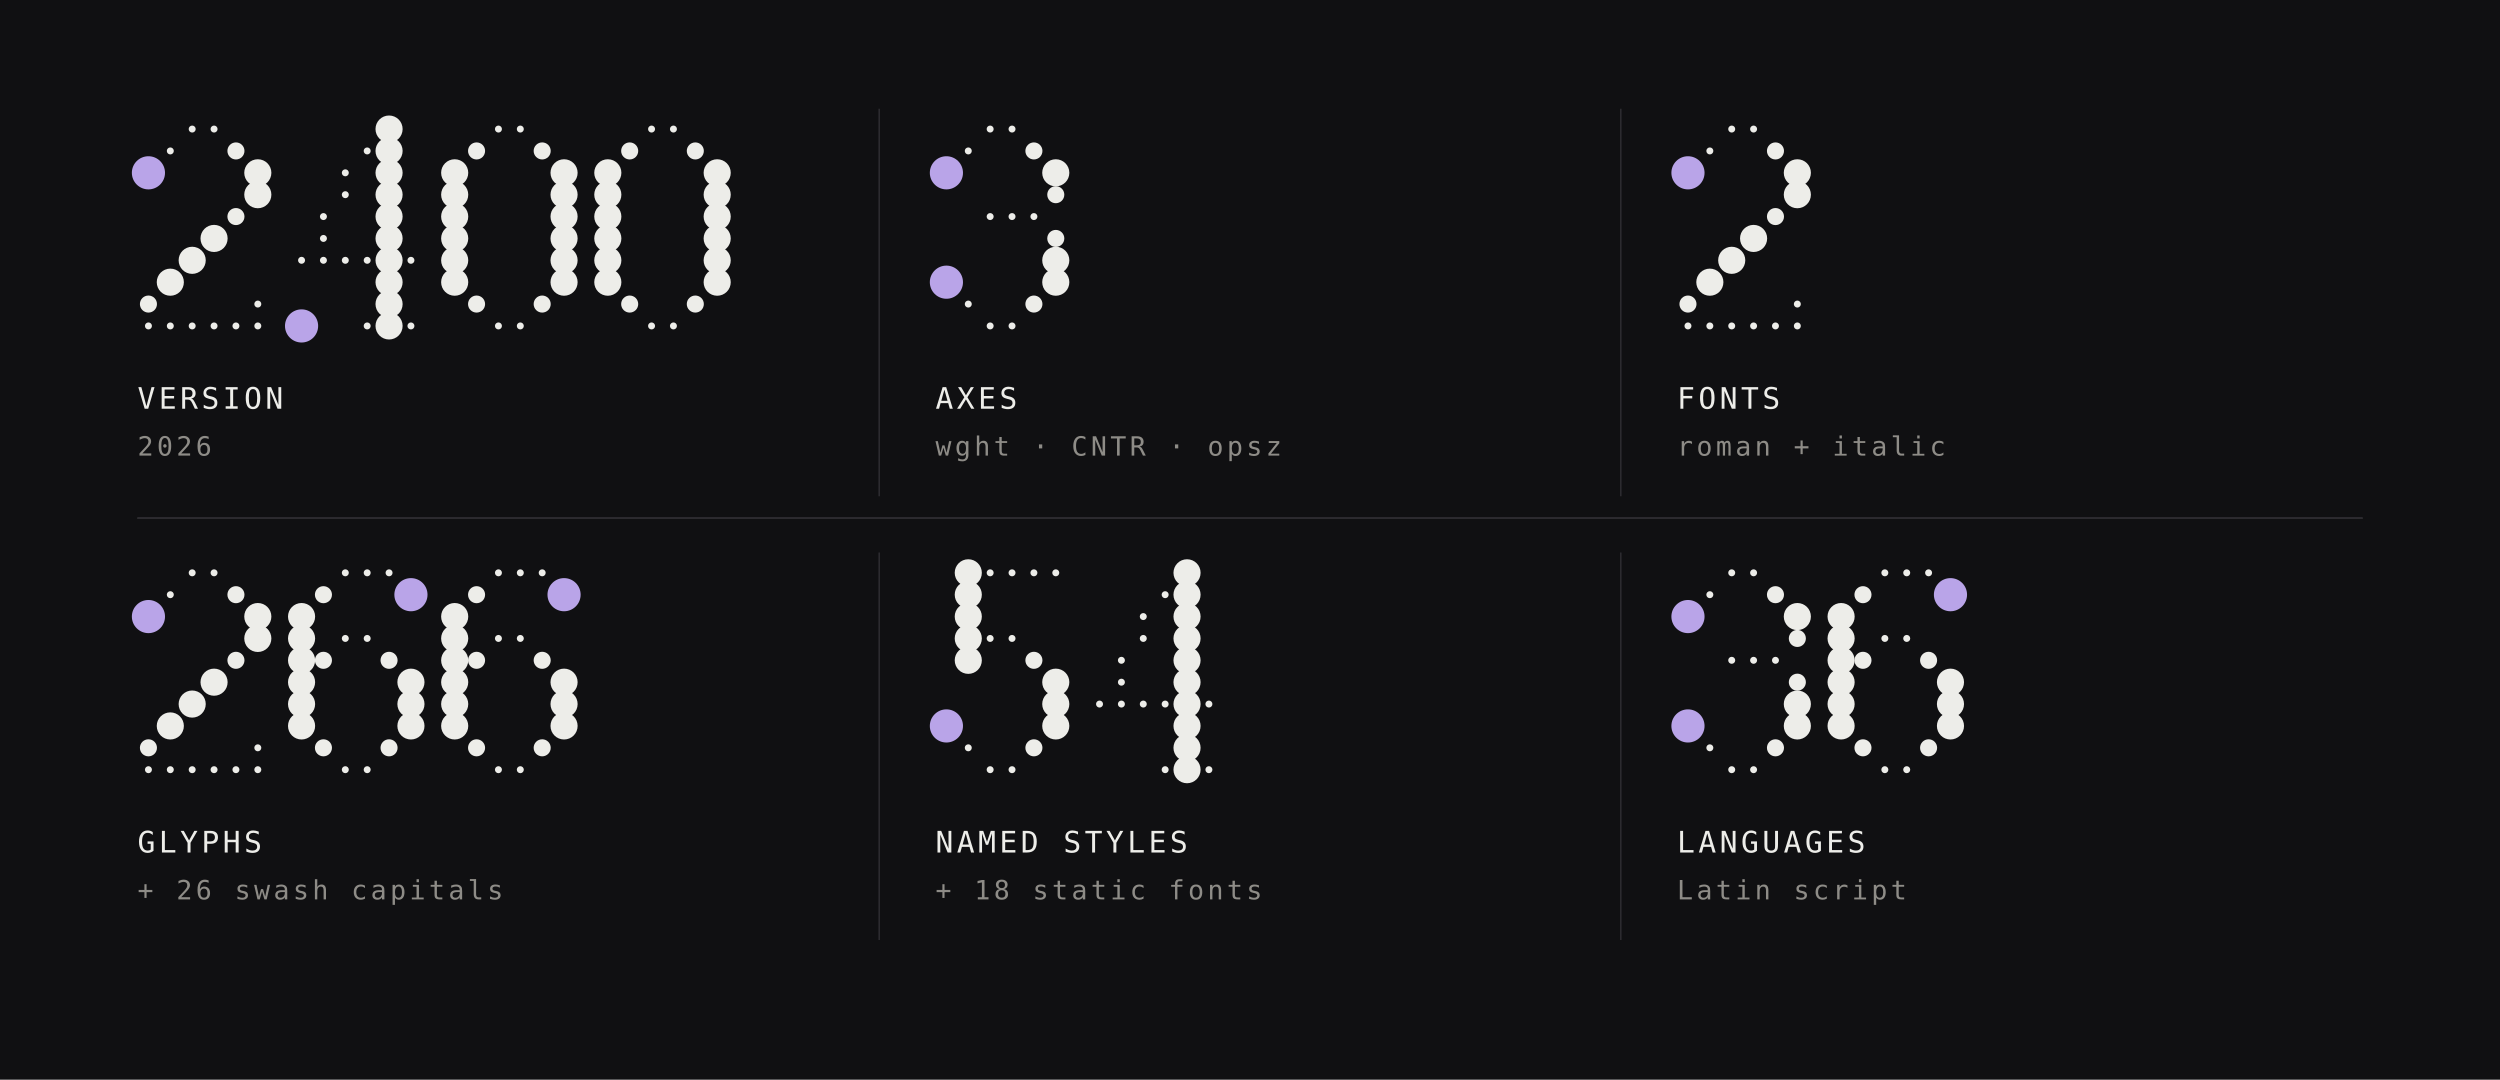
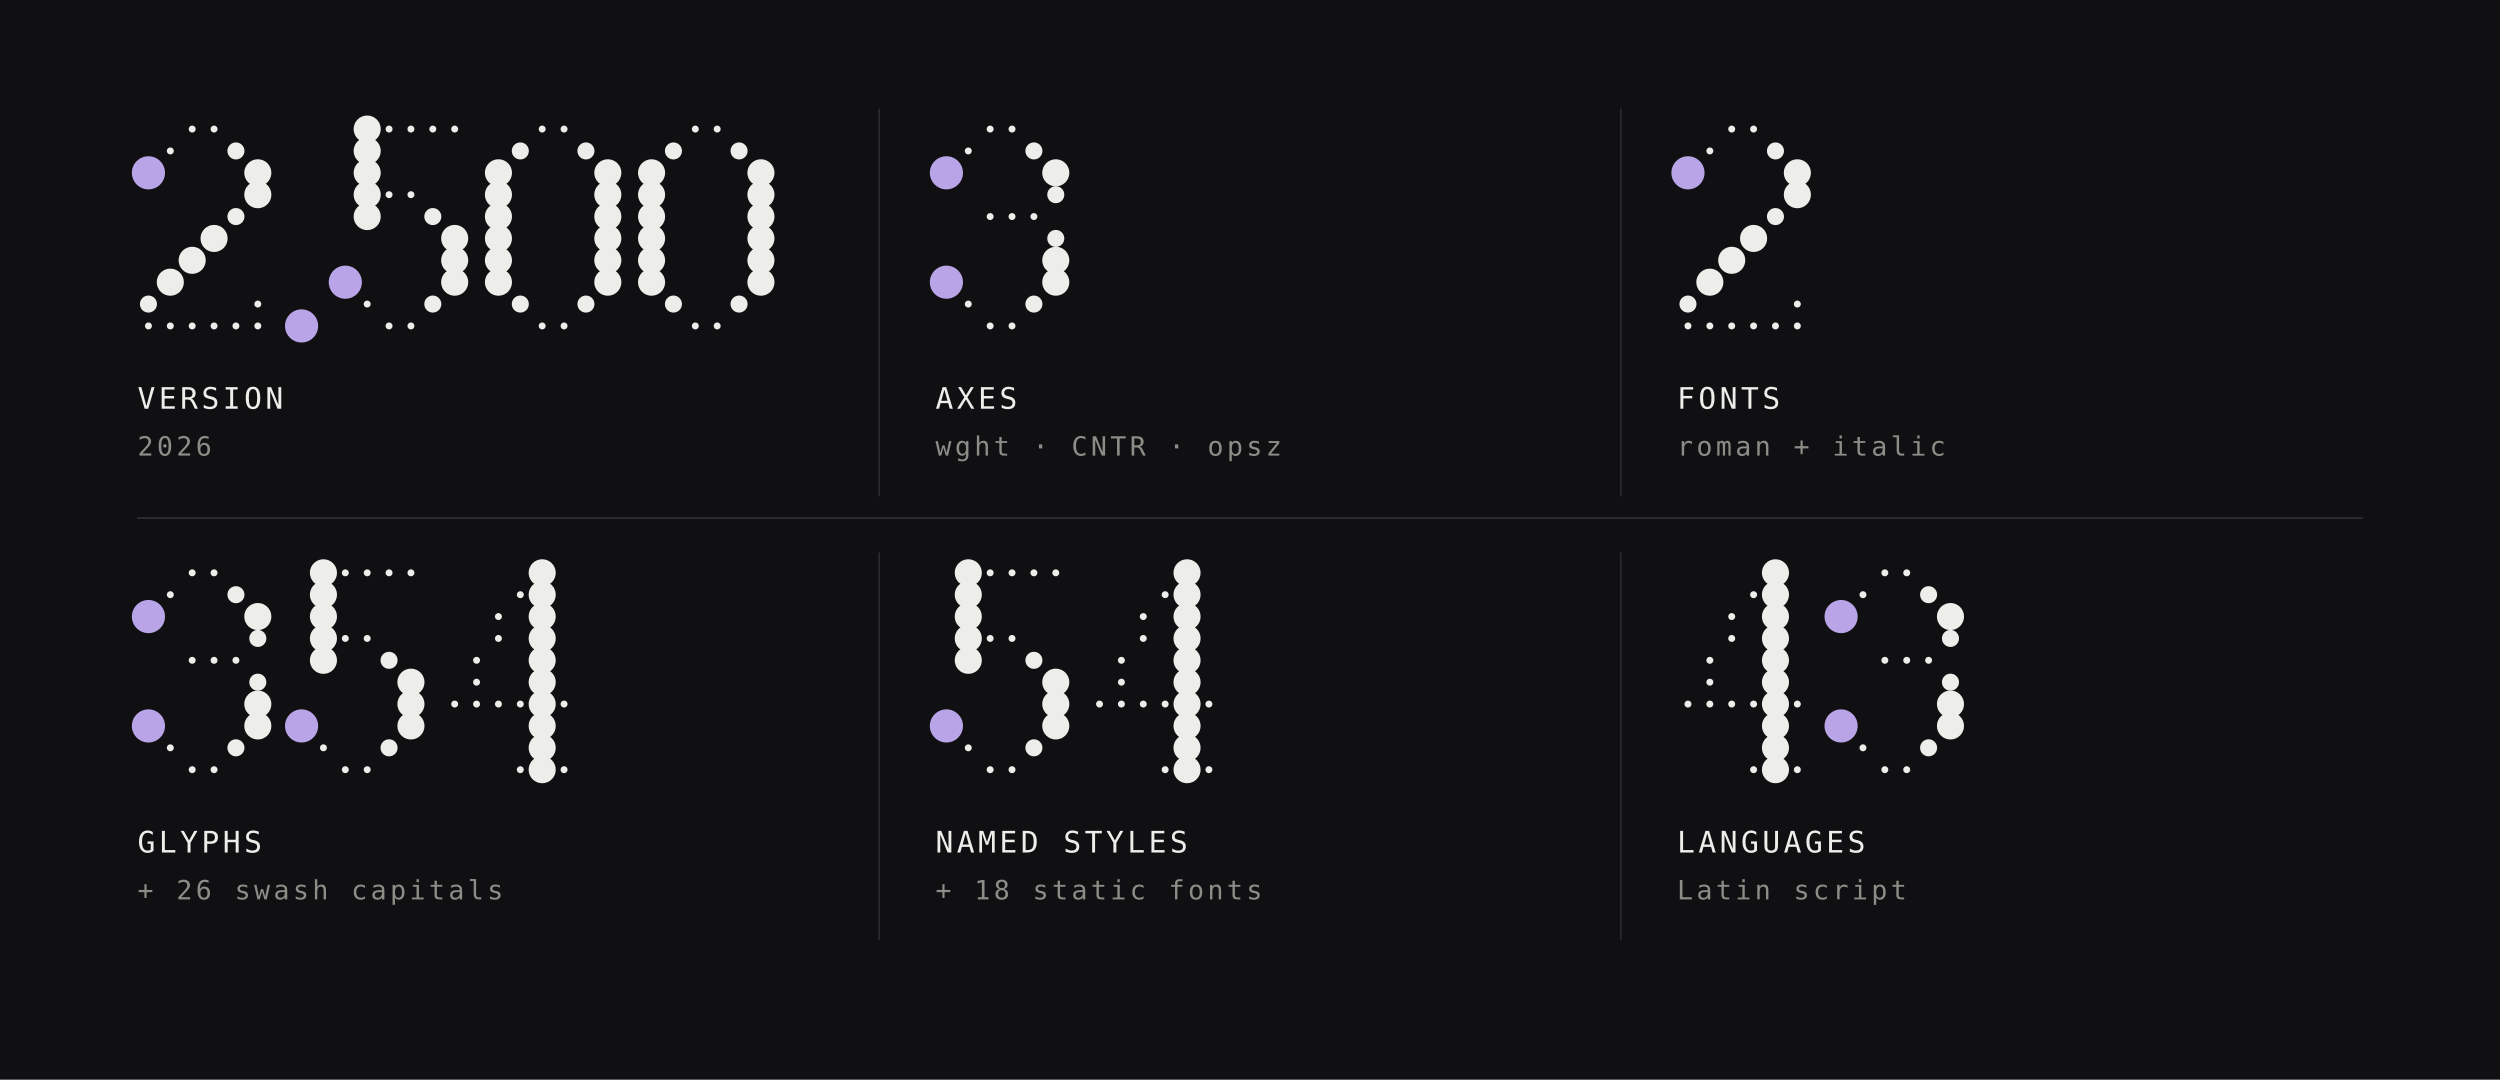
<svg xmlns="http://www.w3.org/2000/svg" viewBox="0 0 1600 691" width="1600" height="691" role="img">
  <rect width="1600" height="691" fill="#101012" />
  <line x1="562.7" y1="69.6" x2="562.7" y2="317.6" stroke="#2C2B2F" stroke-width="1" />
  <line x1="1037.3" y1="69.6" x2="1037.3" y2="317.6" stroke="#2C2B2F" stroke-width="1" />
  <line x1="88.0" y1="331.6" x2="1512.0" y2="331.6" stroke="#2C2B2F" stroke-width="1" />
  <line x1="562.7" y1="353.6" x2="562.7" y2="601.6" stroke="#2C2B2F" stroke-width="1" />
  <line x1="88.0" y1="331.6" x2="1512.0" y2="331.6" stroke="#2C2B2F" stroke-width="1" />
  <line x1="1037.3" y1="353.6" x2="1037.3" y2="601.6" stroke="#2C2B2F" stroke-width="1" />
  <line x1="88.0" y1="331.6" x2="1512.0" y2="331.6" stroke="#2C2B2F" stroke-width="1" />
  <g fill="#EDEDE9">
    <circle cx="123.0" cy="82.6" r="2.24" />
    <circle cx="137.0" cy="82.6" r="2.24" />
    <circle cx="109.0" cy="96.6" r="2.24" />
    <circle cx="151.0" cy="96.6" r="5.46" />
    <circle cx="165.0" cy="110.6" r="8.68" />
    <circle cx="165.0" cy="124.6" r="8.68" />
    <circle cx="151.0" cy="138.6" r="5.46" />
    <circle cx="137.0" cy="152.6" r="8.68" />
    <circle cx="123.0" cy="166.6" r="8.68" />
    <circle cx="109.0" cy="180.6" r="8.68" />
    <circle cx="95.0" cy="194.6" r="5.46" />
    <circle cx="165.0" cy="194.6" r="2.24" />
    <circle cx="95.0" cy="208.6" r="2.24" />
    <circle cx="109.0" cy="208.6" r="2.24" />
    <circle cx="123.0" cy="208.6" r="2.24" />
    <circle cx="137.0" cy="208.6" r="2.24" />
    <circle cx="151.0" cy="208.6" r="2.24" />
    <circle cx="165.0" cy="208.6" r="2.24" />
-     <circle cx="249.0" cy="82.6" r="8.68" />
-     <circle cx="235.0" cy="96.6" r="2.24" />
-     <circle cx="249.0" cy="96.6" r="8.68" />
-     <circle cx="221.0" cy="110.6" r="2.24" />
-     <circle cx="249.0" cy="110.6" r="8.68" />
-     <circle cx="221.0" cy="124.6" r="2.24" />
-     <circle cx="249.0" cy="124.6" r="8.68" />
-     <circle cx="207.0" cy="138.6" r="2.24" />
-     <circle cx="249.0" cy="138.6" r="8.68" />
-     <circle cx="207.0" cy="152.6" r="2.24" />
-     <circle cx="249.0" cy="152.6" r="8.68" />
-     <circle cx="193.0" cy="166.6" r="2.24" />
-     <circle cx="207.0" cy="166.6" r="2.24" />
-     <circle cx="221.0" cy="166.6" r="2.24" />
-     <circle cx="235.0" cy="166.6" r="2.24" />
-     <circle cx="249.0" cy="166.6" r="8.68" />
-     <circle cx="263.0" cy="166.6" r="2.24" />
-     <circle cx="249.0" cy="180.6" r="8.68" />
-     <circle cx="249.0" cy="194.6" r="8.68" />
-     <circle cx="235.0" cy="208.6" r="2.24" />
-     <circle cx="249.0" cy="208.6" r="8.68" />
+     <circle cx="235.0" cy="82.6" r="8.68" />
+     <circle cx="249.0" cy="82.6" r="2.24" />
+     <circle cx="263.0" cy="82.6" r="2.24" />
+     <circle cx="277.0" cy="82.6" r="2.24" />
+     <circle cx="291.0" cy="82.6" r="2.24" />
+     <circle cx="235.0" cy="96.6" r="8.68" />
+     <circle cx="235.0" cy="110.6" r="8.68" />
+     <circle cx="235.0" cy="124.6" r="8.68" />
+     <circle cx="249.0" cy="124.6" r="2.24" />
+     <circle cx="263.0" cy="124.6" r="2.24" />
+     <circle cx="235.0" cy="138.6" r="8.68" />
+     <circle cx="277.0" cy="138.6" r="5.46" />
+     <circle cx="291.0" cy="152.6" r="8.68" />
+     <circle cx="291.0" cy="166.6" r="8.68" />
+     <circle cx="291.0" cy="180.6" r="8.68" />
+     <circle cx="235.0" cy="194.6" r="2.24" />
+     <circle cx="277.0" cy="194.6" r="5.46" />
+     <circle cx="249.0" cy="208.6" r="2.24" />
    <circle cx="263.0" cy="208.6" r="2.24" />
-     <circle cx="319.0" cy="82.6" r="2.24" />
-     <circle cx="333.0" cy="82.6" r="2.24" />
-     <circle cx="305.0" cy="96.6" r="5.46" />
-     <circle cx="347.0" cy="96.6" r="5.46" />
-     <circle cx="291.0" cy="110.6" r="8.68" />
-     <circle cx="361.0" cy="110.6" r="8.68" />
-     <circle cx="291.0" cy="124.6" r="8.68" />
-     <circle cx="361.0" cy="124.6" r="8.68" />
-     <circle cx="291.0" cy="138.6" r="8.68" />
-     <circle cx="361.0" cy="138.6" r="8.68" />
-     <circle cx="291.0" cy="152.6" r="8.68" />
-     <circle cx="361.0" cy="152.6" r="8.68" />
-     <circle cx="291.0" cy="166.6" r="8.68" />
-     <circle cx="361.0" cy="166.6" r="8.68" />
-     <circle cx="291.0" cy="180.6" r="8.68" />
-     <circle cx="361.0" cy="180.6" r="8.68" />
-     <circle cx="305.0" cy="194.6" r="5.46" />
-     <circle cx="347.0" cy="194.6" r="5.46" />
-     <circle cx="319.0" cy="208.6" r="2.24" />
-     <circle cx="333.0" cy="208.6" r="2.24" />
-     <circle cx="417.0" cy="82.6" r="2.24" />
-     <circle cx="431.0" cy="82.6" r="2.24" />
-     <circle cx="403.0" cy="96.6" r="5.46" />
-     <circle cx="445.0" cy="96.6" r="5.46" />
+     <circle cx="347.0" cy="82.6" r="2.24" />
+     <circle cx="361.0" cy="82.6" r="2.24" />
+     <circle cx="333.0" cy="96.6" r="5.46" />
+     <circle cx="375.0" cy="96.6" r="5.46" />
+     <circle cx="319.0" cy="110.6" r="8.68" />
    <circle cx="389.0" cy="110.6" r="8.68" />
-     <circle cx="459.0" cy="110.6" r="8.68" />
+     <circle cx="319.0" cy="124.6" r="8.68" />
    <circle cx="389.0" cy="124.6" r="8.68" />
-     <circle cx="459.0" cy="124.6" r="8.68" />
+     <circle cx="319.0" cy="138.6" r="8.68" />
    <circle cx="389.0" cy="138.6" r="8.68" />
-     <circle cx="459.0" cy="138.6" r="8.68" />
+     <circle cx="319.0" cy="152.6" r="8.68" />
    <circle cx="389.0" cy="152.6" r="8.68" />
-     <circle cx="459.0" cy="152.6" r="8.68" />
+     <circle cx="319.0" cy="166.6" r="8.68" />
    <circle cx="389.0" cy="166.6" r="8.68" />
-     <circle cx="459.0" cy="166.6" r="8.68" />
+     <circle cx="319.0" cy="180.6" r="8.68" />
    <circle cx="389.0" cy="180.6" r="8.68" />
-     <circle cx="459.0" cy="180.6" r="8.68" />
-     <circle cx="403.0" cy="194.6" r="5.46" />
-     <circle cx="445.0" cy="194.6" r="5.46" />
-     <circle cx="417.0" cy="208.6" r="2.24" />
-     <circle cx="431.0" cy="208.6" r="2.24" />
+     <circle cx="333.0" cy="194.6" r="5.46" />
+     <circle cx="375.0" cy="194.6" r="5.46" />
+     <circle cx="347.0" cy="208.6" r="2.24" />
+     <circle cx="361.0" cy="208.6" r="2.24" />
+     <circle cx="445.0" cy="82.6" r="2.24" />
+     <circle cx="459.0" cy="82.6" r="2.24" />
+     <circle cx="431.0" cy="96.6" r="5.46" />
+     <circle cx="473.0" cy="96.6" r="5.46" />
+     <circle cx="417.0" cy="110.6" r="8.68" />
+     <circle cx="487.0" cy="110.6" r="8.68" />
+     <circle cx="417.0" cy="124.6" r="8.68" />
+     <circle cx="487.0" cy="124.6" r="8.68" />
+     <circle cx="417.0" cy="138.6" r="8.68" />
+     <circle cx="487.0" cy="138.6" r="8.68" />
+     <circle cx="417.0" cy="152.6" r="8.68" />
+     <circle cx="487.0" cy="152.6" r="8.68" />
+     <circle cx="417.0" cy="166.6" r="8.68" />
+     <circle cx="487.0" cy="166.6" r="8.68" />
+     <circle cx="417.0" cy="180.6" r="8.68" />
+     <circle cx="487.0" cy="180.6" r="8.68" />
+     <circle cx="431.0" cy="194.6" r="5.46" />
+     <circle cx="473.0" cy="194.6" r="5.46" />
+     <circle cx="445.0" cy="208.6" r="2.24" />
+     <circle cx="459.0" cy="208.6" r="2.24" />
    <circle cx="633.7" cy="82.6" r="2.24" />
    <circle cx="647.7" cy="82.6" r="2.24" />
    <circle cx="619.7" cy="96.6" r="2.24" />
    <circle cx="661.7" cy="96.6" r="5.46" />
    <circle cx="675.7" cy="110.6" r="8.68" />
    <circle cx="675.7" cy="124.6" r="5.46" />
    <circle cx="633.7" cy="138.6" r="2.24" />
    <circle cx="647.7" cy="138.6" r="2.24" />
    <circle cx="661.7" cy="138.6" r="2.24" />
    <circle cx="675.7" cy="152.6" r="5.46" />
    <circle cx="675.7" cy="166.6" r="8.68" />
    <circle cx="675.7" cy="180.6" r="8.68" />
    <circle cx="619.7" cy="194.6" r="2.24" />
    <circle cx="661.7" cy="194.6" r="5.46" />
    <circle cx="633.7" cy="208.6" r="2.24" />
    <circle cx="647.7" cy="208.6" r="2.24" />
    <circle cx="1108.3" cy="82.6" r="2.24" />
    <circle cx="1122.3" cy="82.6" r="2.24" />
    <circle cx="1094.3" cy="96.6" r="2.24" />
    <circle cx="1136.3" cy="96.6" r="5.46" />
    <circle cx="1150.3" cy="110.6" r="8.68" />
    <circle cx="1150.3" cy="124.6" r="8.68" />
    <circle cx="1136.3" cy="138.6" r="5.46" />
    <circle cx="1122.3" cy="152.6" r="8.68" />
    <circle cx="1108.3" cy="166.6" r="8.68" />
    <circle cx="1094.3" cy="180.6" r="8.68" />
    <circle cx="1080.3" cy="194.6" r="5.46" />
    <circle cx="1150.3" cy="194.6" r="2.24" />
    <circle cx="1080.3" cy="208.6" r="2.24" />
    <circle cx="1094.3" cy="208.6" r="2.24" />
    <circle cx="1108.3" cy="208.6" r="2.24" />
    <circle cx="1122.3" cy="208.6" r="2.24" />
    <circle cx="1136.3" cy="208.6" r="2.24" />
    <circle cx="1150.3" cy="208.6" r="2.24" />
    <circle cx="123.0" cy="366.6" r="2.24" />
    <circle cx="137.0" cy="366.6" r="2.24" />
    <circle cx="109.0" cy="380.6" r="2.24" />
    <circle cx="151.0" cy="380.6" r="5.46" />
    <circle cx="165.0" cy="394.6" r="8.68" />
-     <circle cx="165.0" cy="408.6" r="8.68" />
-     <circle cx="151.0" cy="422.6" r="5.46" />
-     <circle cx="137.0" cy="436.6" r="8.68" />
-     <circle cx="123.0" cy="450.6" r="8.68" />
-     <circle cx="109.0" cy="464.6" r="8.68" />
-     <circle cx="95.0" cy="478.6" r="5.46" />
-     <circle cx="165.0" cy="478.6" r="2.24" />
-     <circle cx="95.0" cy="492.6" r="2.24" />
-     <circle cx="109.0" cy="492.6" r="2.24" />
+     <circle cx="165.0" cy="408.6" r="5.46" />
+     <circle cx="123.0" cy="422.6" r="2.24" />
+     <circle cx="137.0" cy="422.6" r="2.24" />
+     <circle cx="151.0" cy="422.6" r="2.24" />
+     <circle cx="165.0" cy="436.6" r="5.46" />
+     <circle cx="165.0" cy="450.6" r="8.68" />
+     <circle cx="165.0" cy="464.6" r="8.68" />
+     <circle cx="109.0" cy="478.6" r="2.24" />
+     <circle cx="151.0" cy="478.6" r="5.46" />
    <circle cx="123.0" cy="492.6" r="2.24" />
    <circle cx="137.0" cy="492.6" r="2.24" />
-     <circle cx="151.0" cy="492.6" r="2.24" />
-     <circle cx="165.0" cy="492.6" r="2.24" />
+     <circle cx="207.0" cy="366.6" r="8.68" />
    <circle cx="221.0" cy="366.6" r="2.24" />
    <circle cx="235.0" cy="366.6" r="2.24" />
    <circle cx="249.0" cy="366.6" r="2.24" />
-     <circle cx="207.0" cy="380.6" r="5.46" />
-     <circle cx="193.0" cy="394.6" r="8.68" />
-     <circle cx="193.0" cy="408.6" r="8.68" />
+     <circle cx="263.0" cy="366.6" r="2.24" />
+     <circle cx="207.0" cy="380.6" r="8.68" />
+     <circle cx="207.0" cy="394.6" r="8.68" />
+     <circle cx="207.0" cy="408.6" r="8.68" />
    <circle cx="221.0" cy="408.6" r="2.24" />
    <circle cx="235.0" cy="408.6" r="2.24" />
-     <circle cx="193.0" cy="422.6" r="8.68" />
-     <circle cx="207.0" cy="422.6" r="5.46" />
+     <circle cx="207.0" cy="422.6" r="8.68" />
    <circle cx="249.0" cy="422.6" r="5.46" />
-     <circle cx="193.0" cy="436.6" r="8.68" />
    <circle cx="263.0" cy="436.6" r="8.68" />
-     <circle cx="193.0" cy="450.6" r="8.68" />
    <circle cx="263.0" cy="450.6" r="8.68" />
-     <circle cx="193.0" cy="464.6" r="8.68" />
    <circle cx="263.0" cy="464.6" r="8.68" />
-     <circle cx="207.0" cy="478.6" r="5.46" />
+     <circle cx="207.0" cy="478.6" r="2.24" />
    <circle cx="249.0" cy="478.6" r="5.46" />
    <circle cx="221.0" cy="492.6" r="2.24" />
    <circle cx="235.0" cy="492.6" r="2.24" />
-     <circle cx="319.0" cy="366.6" r="2.24" />
-     <circle cx="333.0" cy="366.6" r="2.24" />
-     <circle cx="347.0" cy="366.6" r="2.24" />
-     <circle cx="305.0" cy="380.6" r="5.46" />
-     <circle cx="291.0" cy="394.6" r="8.68" />
-     <circle cx="291.0" cy="408.6" r="8.68" />
+     <circle cx="347.0" cy="366.6" r="8.68" />
+     <circle cx="333.0" cy="380.6" r="2.24" />
+     <circle cx="347.0" cy="380.6" r="8.68" />
+     <circle cx="319.0" cy="394.6" r="2.24" />
+     <circle cx="347.0" cy="394.6" r="8.68" />
    <circle cx="319.0" cy="408.6" r="2.24" />
-     <circle cx="333.0" cy="408.6" r="2.24" />
-     <circle cx="291.0" cy="422.6" r="8.68" />
-     <circle cx="305.0" cy="422.6" r="5.46" />
-     <circle cx="347.0" cy="422.6" r="5.46" />
-     <circle cx="291.0" cy="436.6" r="8.68" />
-     <circle cx="361.0" cy="436.6" r="8.68" />
-     <circle cx="291.0" cy="450.6" r="8.68" />
-     <circle cx="361.0" cy="450.6" r="8.68" />
-     <circle cx="291.0" cy="464.6" r="8.68" />
-     <circle cx="361.0" cy="464.6" r="8.68" />
-     <circle cx="305.0" cy="478.6" r="5.46" />
-     <circle cx="347.0" cy="478.6" r="5.46" />
-     <circle cx="319.0" cy="492.6" r="2.24" />
+     <circle cx="347.0" cy="408.6" r="8.68" />
+     <circle cx="305.0" cy="422.6" r="2.24" />
+     <circle cx="347.0" cy="422.6" r="8.68" />
+     <circle cx="305.0" cy="436.6" r="2.24" />
+     <circle cx="347.0" cy="436.6" r="8.68" />
+     <circle cx="291.0" cy="450.6" r="2.24" />
+     <circle cx="305.0" cy="450.6" r="2.24" />
+     <circle cx="319.0" cy="450.6" r="2.24" />
+     <circle cx="333.0" cy="450.6" r="2.24" />
+     <circle cx="347.0" cy="450.6" r="8.68" />
+     <circle cx="361.0" cy="450.6" r="2.24" />
+     <circle cx="347.0" cy="464.6" r="8.68" />
+     <circle cx="347.0" cy="478.6" r="8.68" />
    <circle cx="333.0" cy="492.6" r="2.24" />
+     <circle cx="347.0" cy="492.6" r="8.68" />
+     <circle cx="361.0" cy="492.6" r="2.24" />
    <circle cx="619.7" cy="366.6" r="8.68" />
    <circle cx="633.7" cy="366.6" r="2.24" />
    <circle cx="647.7" cy="366.6" r="2.24" />
    <circle cx="661.7" cy="366.6" r="2.24" />
    <circle cx="675.7" cy="366.6" r="2.24" />
    <circle cx="619.7" cy="380.6" r="8.68" />
    <circle cx="619.7" cy="394.6" r="8.68" />
    <circle cx="619.7" cy="408.6" r="8.68" />
    <circle cx="633.7" cy="408.6" r="2.24" />
    <circle cx="647.7" cy="408.6" r="2.24" />
    <circle cx="619.7" cy="422.6" r="8.68" />
    <circle cx="661.7" cy="422.6" r="5.46" />
    <circle cx="675.7" cy="436.6" r="8.68" />
    <circle cx="675.7" cy="450.6" r="8.68" />
    <circle cx="675.7" cy="464.6" r="8.68" />
    <circle cx="619.7" cy="478.6" r="2.24" />
    <circle cx="661.7" cy="478.6" r="5.46" />
    <circle cx="633.7" cy="492.6" r="2.24" />
    <circle cx="647.7" cy="492.6" r="2.24" />
    <circle cx="759.7" cy="366.6" r="8.68" />
    <circle cx="745.7" cy="380.6" r="2.24" />
    <circle cx="759.7" cy="380.6" r="8.68" />
    <circle cx="731.7" cy="394.6" r="2.24" />
    <circle cx="759.7" cy="394.6" r="8.68" />
    <circle cx="731.7" cy="408.6" r="2.24" />
    <circle cx="759.7" cy="408.6" r="8.68" />
    <circle cx="717.7" cy="422.6" r="2.24" />
    <circle cx="759.7" cy="422.6" r="8.68" />
    <circle cx="717.7" cy="436.6" r="2.24" />
    <circle cx="759.7" cy="436.6" r="8.68" />
    <circle cx="703.7" cy="450.6" r="2.24" />
    <circle cx="717.7" cy="450.6" r="2.24" />
    <circle cx="731.7" cy="450.6" r="2.24" />
    <circle cx="745.7" cy="450.6" r="2.24" />
    <circle cx="759.7" cy="450.6" r="8.68" />
    <circle cx="773.7" cy="450.6" r="2.24" />
    <circle cx="759.7" cy="464.6" r="8.68" />
    <circle cx="759.7" cy="478.6" r="8.68" />
    <circle cx="745.7" cy="492.6" r="2.24" />
    <circle cx="759.7" cy="492.6" r="8.68" />
    <circle cx="773.7" cy="492.6" r="2.24" />
-     <circle cx="1108.3" cy="366.6" r="2.24" />
-     <circle cx="1122.3" cy="366.6" r="2.24" />
-     <circle cx="1094.3" cy="380.6" r="2.24" />
-     <circle cx="1136.3" cy="380.6" r="5.46" />
-     <circle cx="1150.3" cy="394.6" r="8.68" />
-     <circle cx="1150.3" cy="408.6" r="5.46" />
-     <circle cx="1108.3" cy="422.6" r="2.24" />
-     <circle cx="1122.3" cy="422.6" r="2.24" />
-     <circle cx="1136.3" cy="422.6" r="2.24" />
-     <circle cx="1150.3" cy="436.6" r="5.46" />
-     <circle cx="1150.3" cy="450.6" r="8.68" />
-     <circle cx="1150.3" cy="464.6" r="8.68" />
-     <circle cx="1094.3" cy="478.6" r="2.24" />
-     <circle cx="1136.3" cy="478.6" r="5.46" />
-     <circle cx="1108.3" cy="492.6" r="2.24" />
+     <circle cx="1136.3" cy="366.6" r="8.68" />
+     <circle cx="1122.3" cy="380.6" r="2.24" />
+     <circle cx="1136.3" cy="380.6" r="8.68" />
+     <circle cx="1108.3" cy="394.6" r="2.24" />
+     <circle cx="1136.3" cy="394.6" r="8.68" />
+     <circle cx="1108.3" cy="408.6" r="2.24" />
+     <circle cx="1136.3" cy="408.6" r="8.68" />
+     <circle cx="1094.3" cy="422.6" r="2.24" />
+     <circle cx="1136.3" cy="422.6" r="8.68" />
+     <circle cx="1094.3" cy="436.6" r="2.24" />
+     <circle cx="1136.3" cy="436.6" r="8.68" />
+     <circle cx="1080.3" cy="450.6" r="2.24" />
+     <circle cx="1094.3" cy="450.6" r="2.24" />
+     <circle cx="1108.3" cy="450.6" r="2.24" />
+     <circle cx="1122.3" cy="450.6" r="2.24" />
+     <circle cx="1136.3" cy="450.6" r="8.68" />
+     <circle cx="1150.3" cy="450.6" r="2.24" />
+     <circle cx="1136.3" cy="464.6" r="8.68" />
+     <circle cx="1136.3" cy="478.6" r="8.68" />
    <circle cx="1122.3" cy="492.6" r="2.24" />
+     <circle cx="1136.3" cy="492.6" r="8.68" />
+     <circle cx="1150.3" cy="492.6" r="2.24" />
    <circle cx="1206.3" cy="366.6" r="2.24" />
    <circle cx="1220.3" cy="366.6" r="2.24" />
-     <circle cx="1234.3" cy="366.6" r="2.24" />
-     <circle cx="1192.3" cy="380.6" r="5.46" />
-     <circle cx="1178.3" cy="394.6" r="8.68" />
-     <circle cx="1178.3" cy="408.6" r="8.68" />
-     <circle cx="1206.3" cy="408.6" r="2.24" />
-     <circle cx="1220.3" cy="408.6" r="2.24" />
-     <circle cx="1178.3" cy="422.6" r="8.68" />
-     <circle cx="1192.3" cy="422.6" r="5.46" />
-     <circle cx="1234.3" cy="422.6" r="5.46" />
-     <circle cx="1178.3" cy="436.6" r="8.68" />
-     <circle cx="1248.3" cy="436.6" r="8.68" />
-     <circle cx="1178.3" cy="450.6" r="8.68" />
+     <circle cx="1192.3" cy="380.6" r="2.24" />
+     <circle cx="1234.3" cy="380.6" r="5.46" />
+     <circle cx="1248.3" cy="394.6" r="8.68" />
+     <circle cx="1248.3" cy="408.6" r="5.46" />
+     <circle cx="1206.3" cy="422.6" r="2.24" />
+     <circle cx="1220.3" cy="422.6" r="2.24" />
+     <circle cx="1234.3" cy="422.6" r="2.24" />
+     <circle cx="1248.3" cy="436.6" r="5.46" />
    <circle cx="1248.3" cy="450.6" r="8.68" />
-     <circle cx="1178.3" cy="464.6" r="8.68" />
    <circle cx="1248.3" cy="464.6" r="8.68" />
-     <circle cx="1192.3" cy="478.6" r="5.46" />
+     <circle cx="1192.3" cy="478.6" r="2.24" />
    <circle cx="1234.3" cy="478.6" r="5.46" />
    <circle cx="1206.3" cy="492.6" r="2.24" />
    <circle cx="1220.3" cy="492.6" r="2.24" />
  </g>
  <g fill="#B9A4E8">
    <circle cx="95.0" cy="110.6" r="10.61" />
    <circle cx="193.0" cy="208.6" r="10.61" />
+     <circle cx="221.0" cy="180.6" r="10.61" />
    <circle cx="605.7" cy="110.6" r="10.61" />
    <circle cx="605.7" cy="180.6" r="10.61" />
    <circle cx="1080.3" cy="110.6" r="10.61" />
    <circle cx="95.0" cy="394.6" r="10.61" />
-     <circle cx="263.0" cy="380.6" r="10.61" />
-     <circle cx="361.0" cy="380.6" r="10.61" />
+     <circle cx="95.0" cy="464.6" r="10.61" />
+     <circle cx="193.0" cy="464.6" r="10.61" />
    <circle cx="605.7" cy="464.6" r="10.61" />
-     <circle cx="1080.3" cy="394.6" r="10.61" />
-     <circle cx="1080.3" cy="464.6" r="10.61" />
-     <circle cx="1248.3" cy="380.6" r="10.61" />
+     <circle cx="1178.3" cy="394.6" r="10.61" />
+     <circle cx="1178.3" cy="464.6" r="10.61" />
  </g>
  <text x="88.0" y="261.6" fill="#EDEDE9" font-family="ui-monospace, SFMono-Regular, Menlo, Consolas, monospace" font-size="19" letter-spacing="2.2" text-anchor="start">VERSION</text>
  <text x="88.0" y="291.6" fill="#8E8C87" font-family="ui-monospace, SFMono-Regular, Menlo, Consolas, monospace" font-size="17" letter-spacing="2.2" text-anchor="start">2026</text>
  <text x="598.7" y="261.6" fill="#EDEDE9" font-family="ui-monospace, SFMono-Regular, Menlo, Consolas, monospace" font-size="19" letter-spacing="2.2" text-anchor="start">AXES</text>
  <text x="598.7" y="291.6" fill="#8E8C87" font-family="ui-monospace, SFMono-Regular, Menlo, Consolas, monospace" font-size="17" letter-spacing="2.2" text-anchor="start">wght · CNTR · opsz</text>
  <text x="1073.3" y="261.6" fill="#EDEDE9" font-family="ui-monospace, SFMono-Regular, Menlo, Consolas, monospace" font-size="19" letter-spacing="2.2" text-anchor="start">FONTS</text>
  <text x="1073.3" y="291.6" fill="#8E8C87" font-family="ui-monospace, SFMono-Regular, Menlo, Consolas, monospace" font-size="17" letter-spacing="2.2" text-anchor="start">roman + italic</text>
  <text x="88.0" y="545.6" fill="#EDEDE9" font-family="ui-monospace, SFMono-Regular, Menlo, Consolas, monospace" font-size="19" letter-spacing="2.2" text-anchor="start">GLYPHS</text>
  <text x="88.0" y="575.6" fill="#8E8C87" font-family="ui-monospace, SFMono-Regular, Menlo, Consolas, monospace" font-size="17" letter-spacing="2.2" text-anchor="start">+ 26 swash capitals</text>
  <text x="598.7" y="545.6" fill="#EDEDE9" font-family="ui-monospace, SFMono-Regular, Menlo, Consolas, monospace" font-size="19" letter-spacing="2.2" text-anchor="start">NAMED STYLES</text>
  <text x="598.7" y="575.6" fill="#8E8C87" font-family="ui-monospace, SFMono-Regular, Menlo, Consolas, monospace" font-size="17" letter-spacing="2.2" text-anchor="start">+ 18 static fonts</text>
  <text x="1073.3" y="545.6" fill="#EDEDE9" font-family="ui-monospace, SFMono-Regular, Menlo, Consolas, monospace" font-size="19" letter-spacing="2.2" text-anchor="start">LANGUAGES</text>
  <text x="1073.3" y="575.6" fill="#8E8C87" font-family="ui-monospace, SFMono-Regular, Menlo, Consolas, monospace" font-size="17" letter-spacing="2.2" text-anchor="start">Latin script</text>
</svg>
